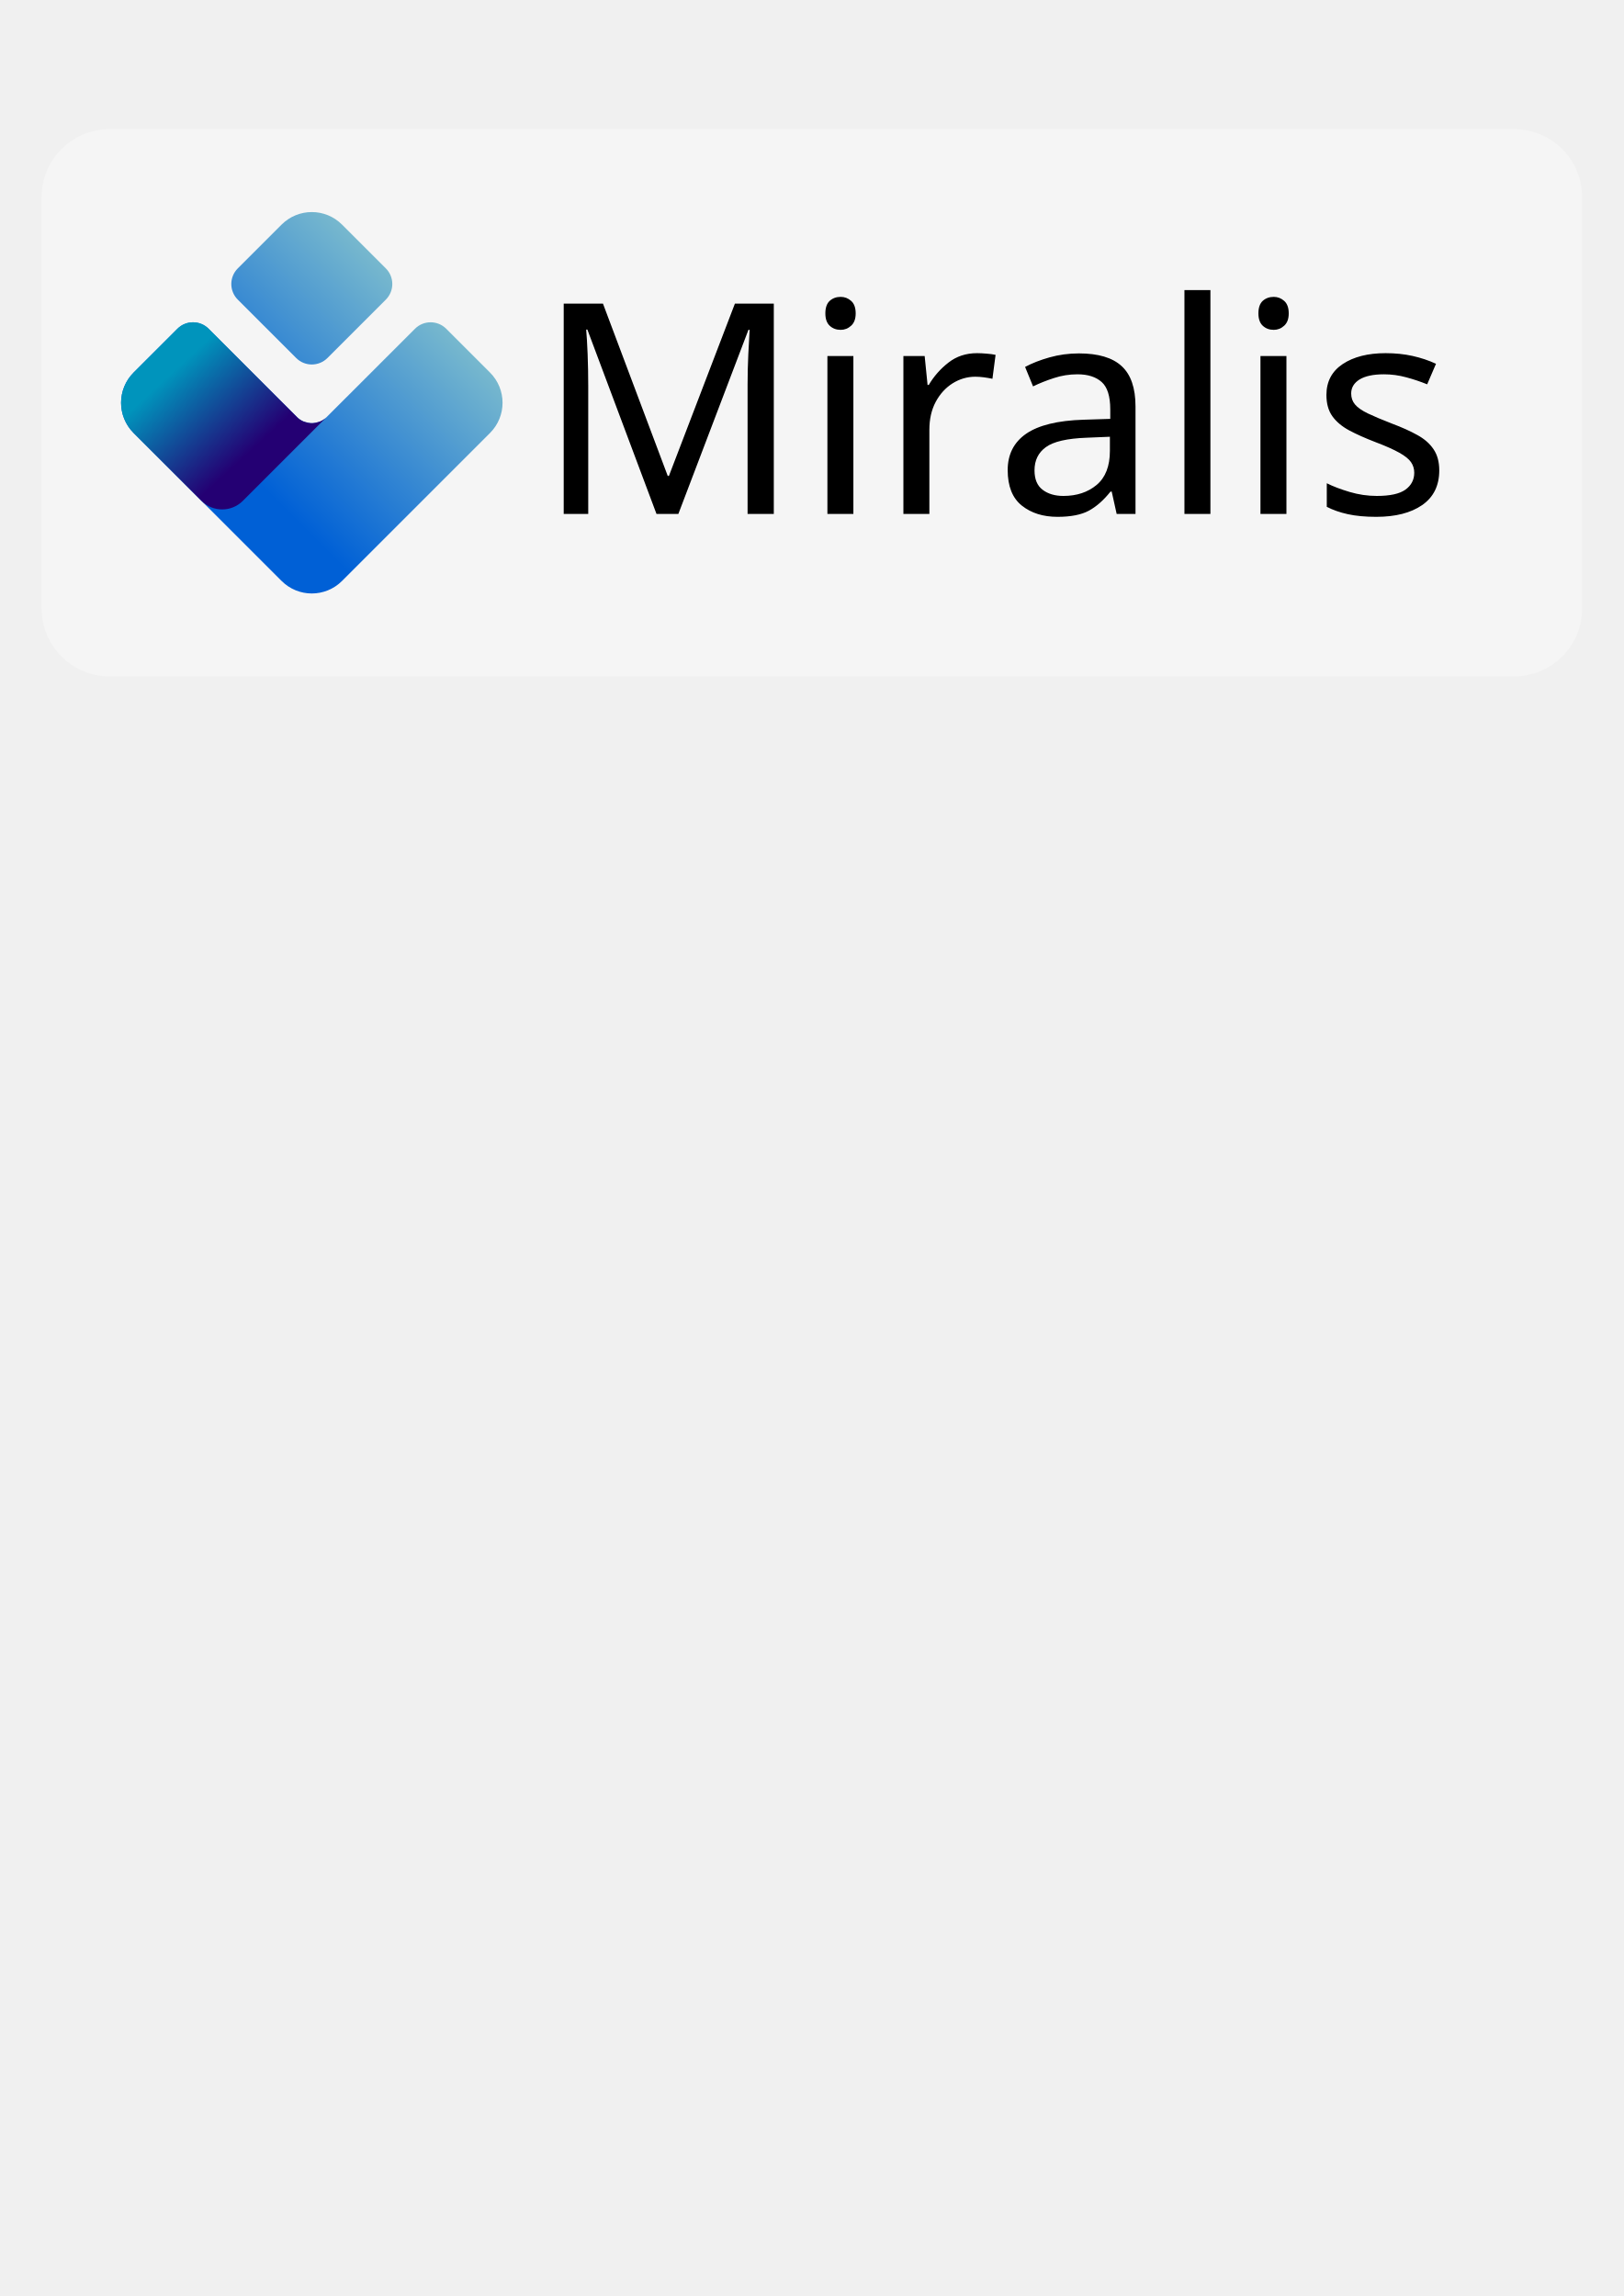
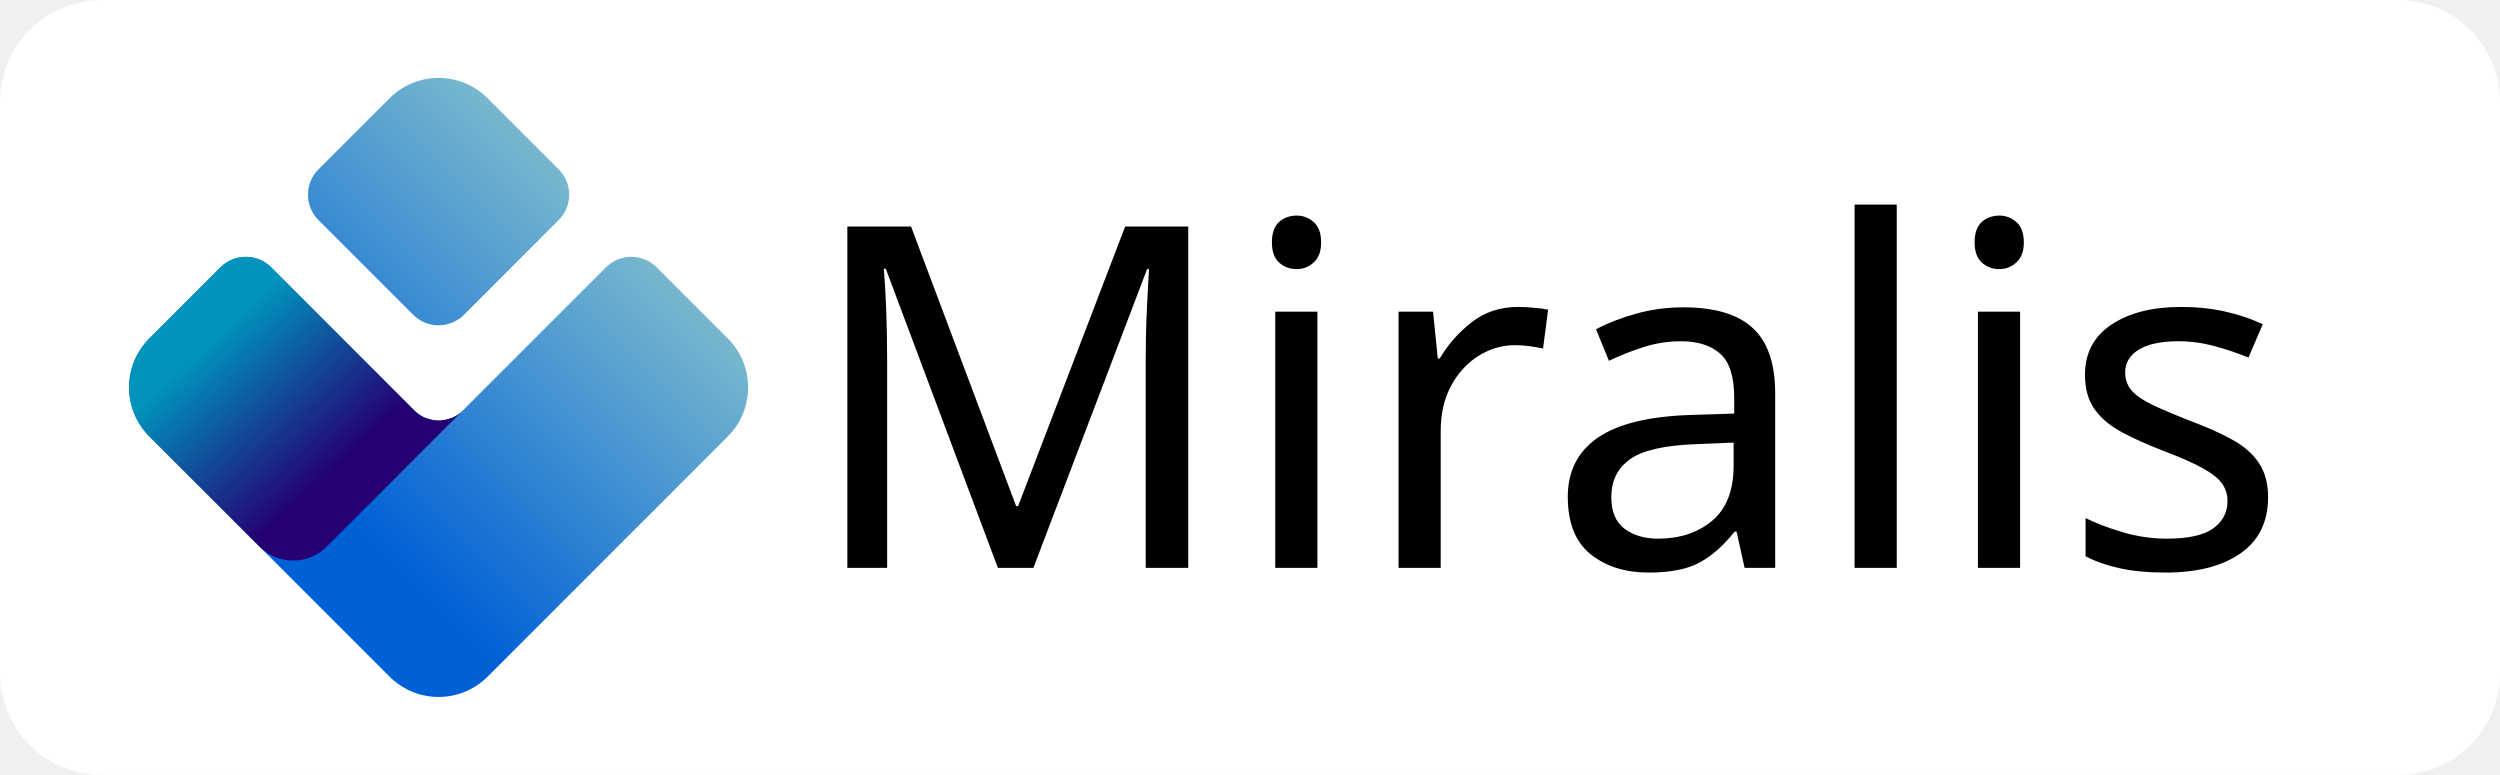
- <svg xmlns="http://www.w3.org/2000/svg" xmlns:xlink="http://www.w3.org/1999/xlink" width="210mm" height="297mm" viewBox="0 0 210 297" version="1.1" id="svg1" xml:space="preserve">
+ <svg xmlns="http://www.w3.org/2000/svg" xmlns:xlink="http://www.w3.org/1999/xlink" width="199.26mm" height="61.762mm" viewBox="0 0 199.26 61.762" version="1.1" id="svg1" xml:space="preserve">
  <defs id="defs1">
-     <rect x="367.209" y="148.547" width="120.555" height="82.634" id="rect1" />
    <linearGradient id="linearGradient34">
      <stop style="stop-color:#0094bc;stop-opacity:1;" offset="0" id="stop34" />
      <stop style="stop-color:#240073;stop-opacity:1;" offset="1" id="stop35" />
    </linearGradient>
    <linearGradient id="linearGradient31">
      <stop style="stop-color:#77b8ce;stop-opacity:1;" offset="0" id="stop31" />
      <stop style="stop-color:#0060d6;stop-opacity:1;" offset="1" id="stop32" />
    </linearGradient>
    <linearGradient xlink:href="#linearGradient31" id="linearGradient47" gradientUnits="userSpaceOnUse" x1="-494.435" y1="-831.956" x2="-561.646" y2="-764.745" />
    <linearGradient xlink:href="#linearGradient34" id="linearGradient50" gradientUnits="userSpaceOnUse" x1="-610.387" y1="-823.77" x2="-580.794" y2="-791.622" />
  </defs>
-   <g id="layer1">
-     <rect style="opacity:0.303;fill:#ffffff;stroke-width:0.265" id="rect2" width="199.26" height="70.802" x="5.37" y="16.699" rx="8.8" />
-     <text xml:space="preserve" transform="scale(0.2645833)" id="text1" style="text-align:start;writing-mode:lr-tb;direction:ltr;white-space:pre;shape-inside:url(#rect1);fill:#8dd35f;stroke:#000000" />
+   <g id="layer1" transform="translate(-5.36985,-21.21921)">
+     <rect style="opacity:1;fill:#ffffff;stroke-width:0.247" id="rect2" width="199.26" height="61.762" x="5.37" y="21.219" rx="8.1" />
    <g id="g2" transform="translate(-10.14399,2.3866)">
      <g id="g53" transform="translate(-558.593,-370.8301)">
        <g id="g14" transform="translate(8.3333325e-6,263.314)" />
        <path id="path13" style="fill:url(#linearGradient47);fill-opacity:1;stroke-width:2;stroke-opacity:0.549" d="m -555.89,-886.454 c -4.303,4e-5 -8.605,1.649 -11.902,4.945 l -17.205,17.205 a 8.691,8.691 90 0 0 9e-5,12.29 l 22.961,22.961 a 8.691,8.691 180 0 0 12.291,-4e-5 l 22.961,-22.961 a 8.691,8.691 90 0 0 5e-5,-12.29 l -17.205,-17.205 c -3.297,-3.297 -7.6,-4.945 -11.902,-4.945 z m -52.852,45.896 -17.204,17.204 c -6.594,6.594 -6.594,17.21 -5e-5,23.804 l 58.155,58.155 c 6.594,6.594 17.21,6.594 23.804,2e-5 l 58.155,-58.155 c 6.594,-6.594 6.594,-17.21 -2e-5,-23.804 l -17.204,-17.204 a 8.691,8.691 1.9574615e-4 0 0 -12.29,-4e-5 l -34.834,34.833 c -0.697,0.674 -1.51,1.217 -2.399,1.604 -0.278,0.108 -0.563,0.2 -0.851,0.276 -0.64,0.213 -1.303,0.345 -1.976,0.393 -0.334,0.021 -0.669,0.021 -1.003,4e-5 -0.672,-0.048 -1.335,-0.18 -1.974,-0.393 -0.289,-0.076 -0.574,-0.169 -0.853,-0.277 -0.889,-0.386 -1.702,-0.929 -2.399,-1.603 l -34.835,-34.833 a 8.691,8.691 179.999 0 0 -12.291,1.1e-4 z" transform="matrix(0.3289126,0,0,0.3289126,791.904,687.4406)" />
        <path style="fill:url(#linearGradient50);fill-opacity:1;stroke-width:2;stroke-opacity:0.549" transform="matrix(0.3289126,0,0,0.3289126,791.904,687.4406)" d="m -602.597,-843.104 c -2.305,2e-5 -4.516,0.916 -6.145,2.546 l -17.204,17.204 c -6.594,6.594 -6.594,17.21 0,23.804 l 26.684,26.684 a 11.485,11.485 180 0 0 16.242,-5e-5 l 32.858,-32.859 c -0.697,0.674 -1.51,1.217 -2.399,1.604 -0.278,0.108 -0.563,0.2 -0.851,0.276 -0.64,0.213 -1.303,0.345 -1.976,0.393 -0.334,0.021 -0.669,0.021 -1.003,0 -0.672,-0.048 -1.335,-0.18 -1.974,-0.393 -0.289,-0.076 -0.574,-0.169 -0.853,-0.277 -0.889,-0.386 -1.702,-0.929 -2.399,-1.603 l -34.835,-34.833 c -1.63,-1.63 -3.84,-2.546 -6.145,-2.546 z" id="path14" />
      </g>
      <text xml:space="preserve" style="font-style:normal;font-variant:normal;font-weight:normal;font-stretch:normal;font-size:38.1px;font-family:'Bagnard Sans';-inkscape-font-specification:'Bagnard Sans, Normal';font-variant-ligatures:normal;font-variant-caps:normal;font-variant-numeric:normal;font-variant-east-asian:normal;text-align:start;writing-mode:lr-tb;direction:ltr;text-anchor:start;fill:#000000;stroke:none;stroke-width:0.265" x="79.365" y="64.096" id="text2">
        <tspan id="tspan2" style="font-style:normal;font-variant:normal;font-weight:normal;font-stretch:normal;font-size:38.1px;font-family:'Bagnard Sans';-inkscape-font-specification:'Bagnard Sans, Normal';font-variant-ligatures:normal;font-variant-caps:normal;font-variant-numeric:normal;font-variant-east-asian:normal;fill:#000000;stroke:none" x="79.365" y="64.096">Miralis</tspan>
      </text>
    </g>
  </g>
</svg>
